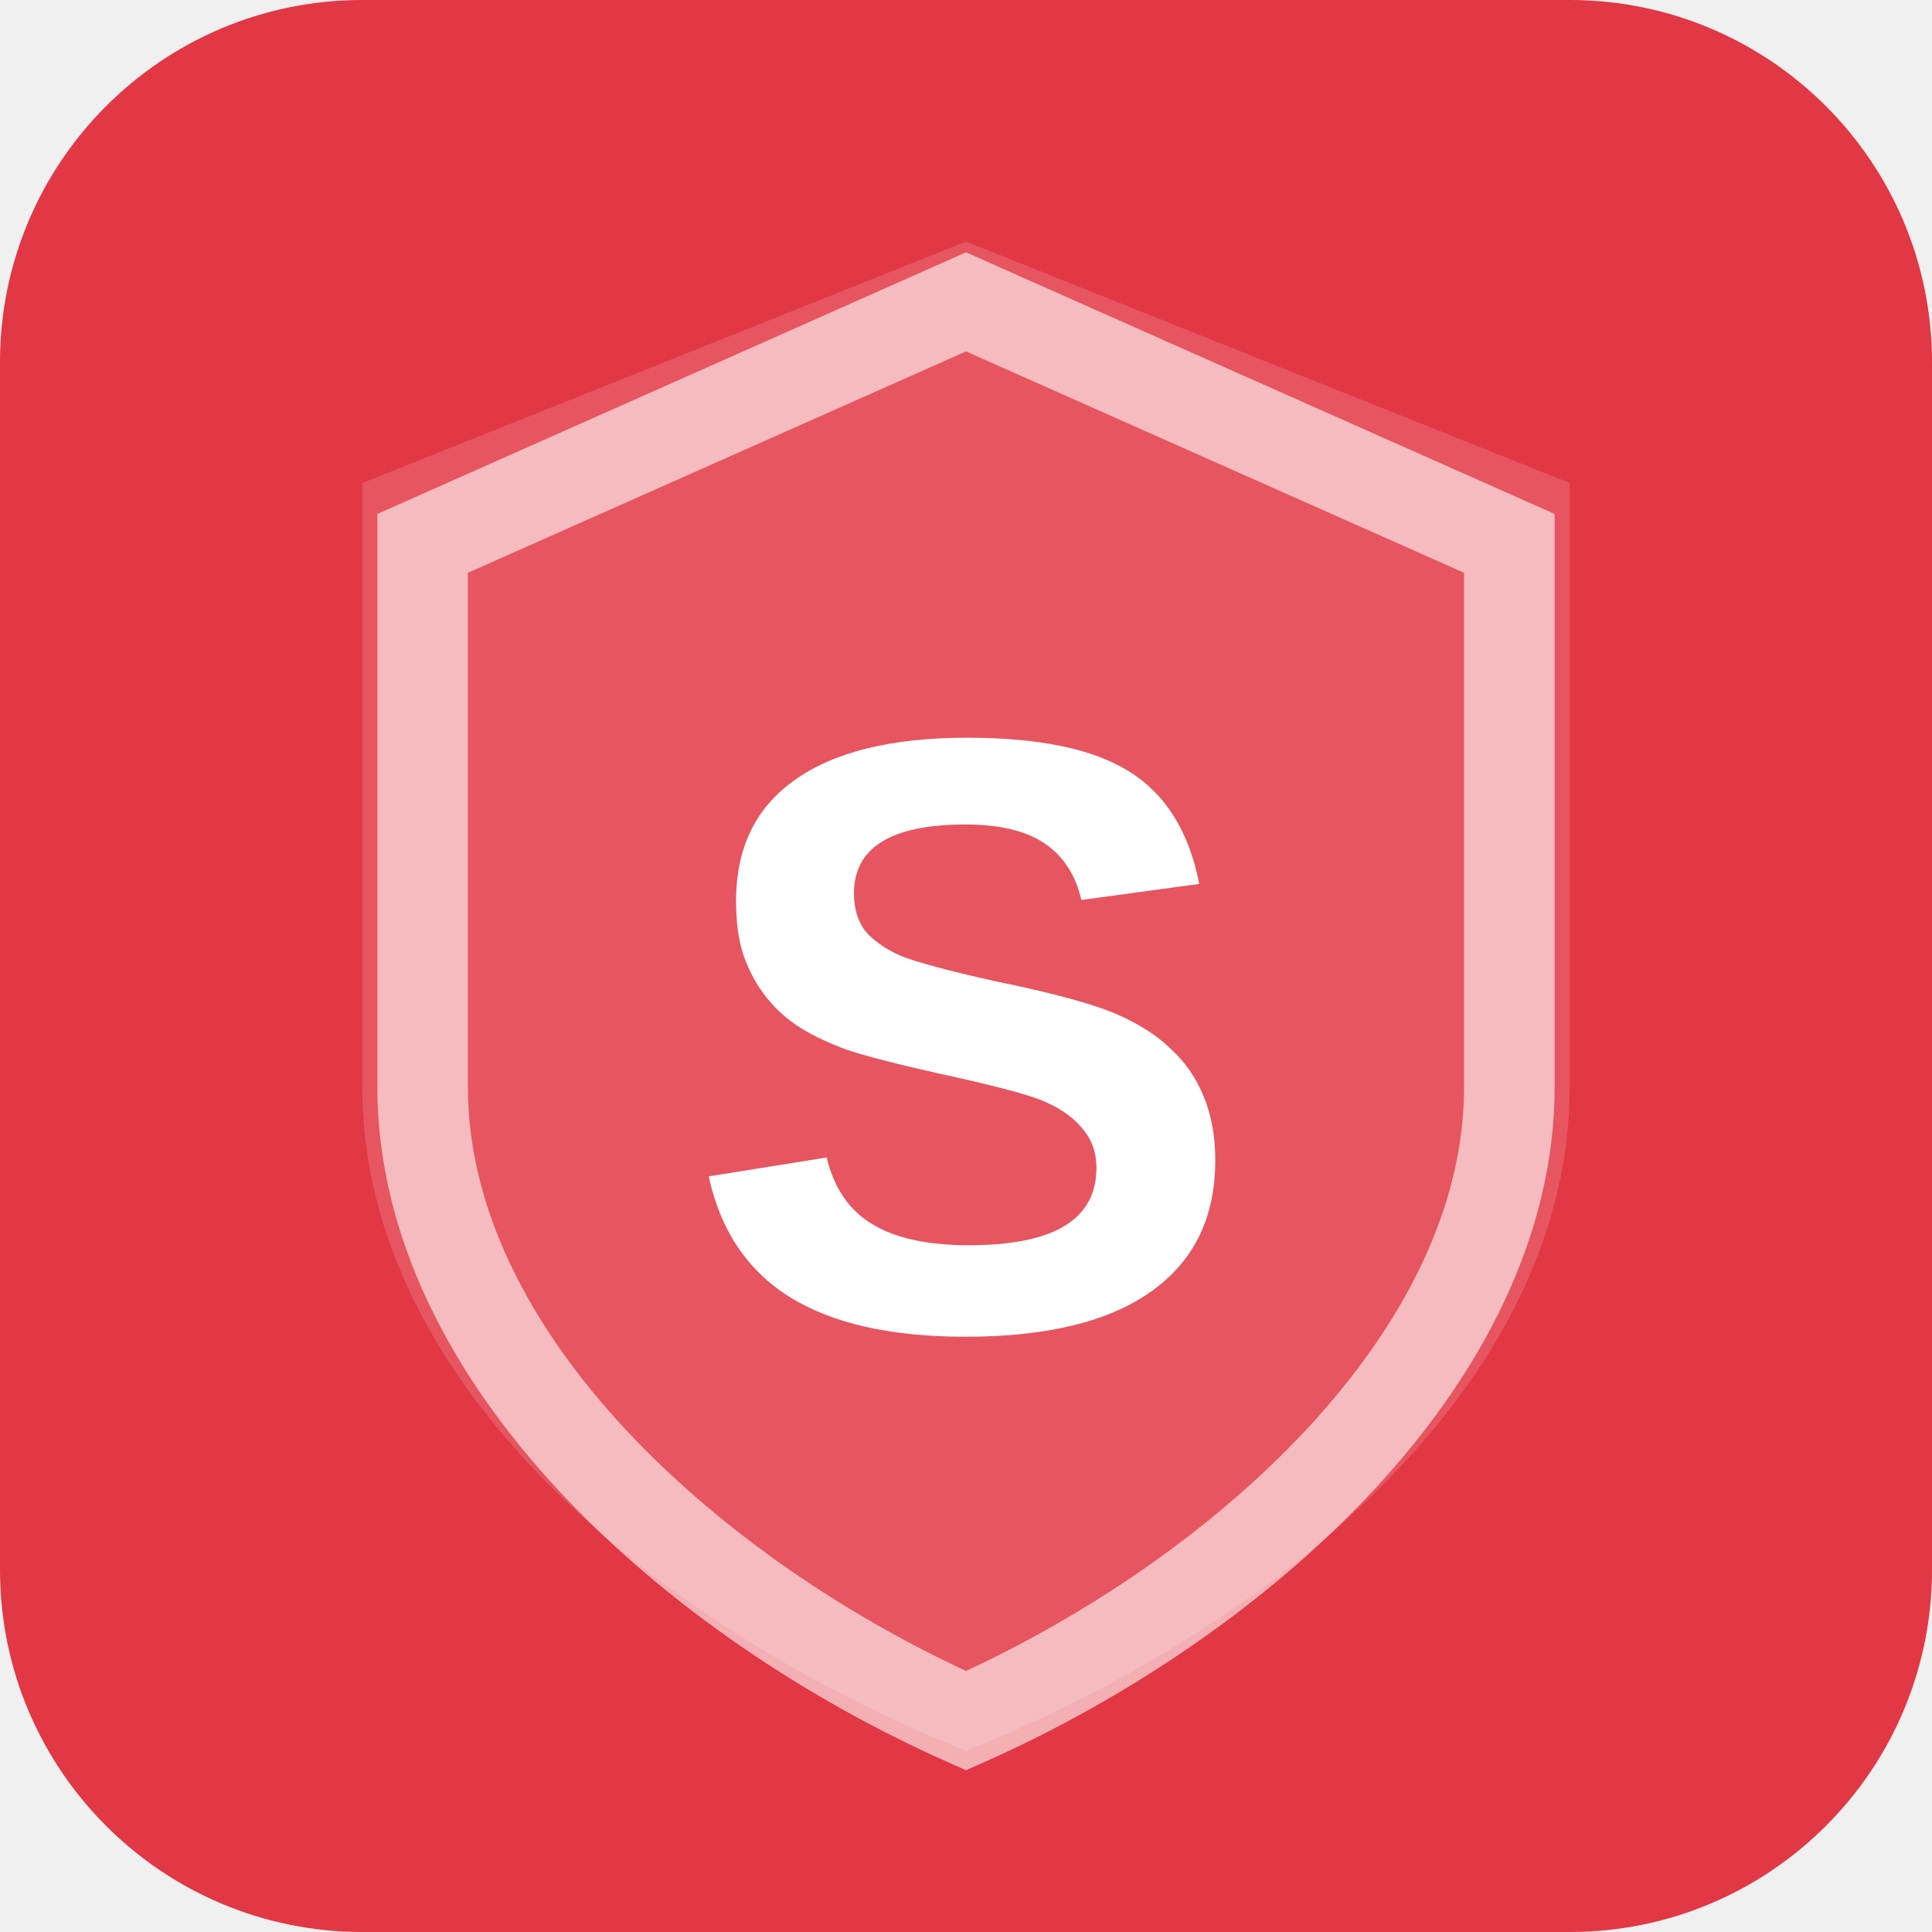
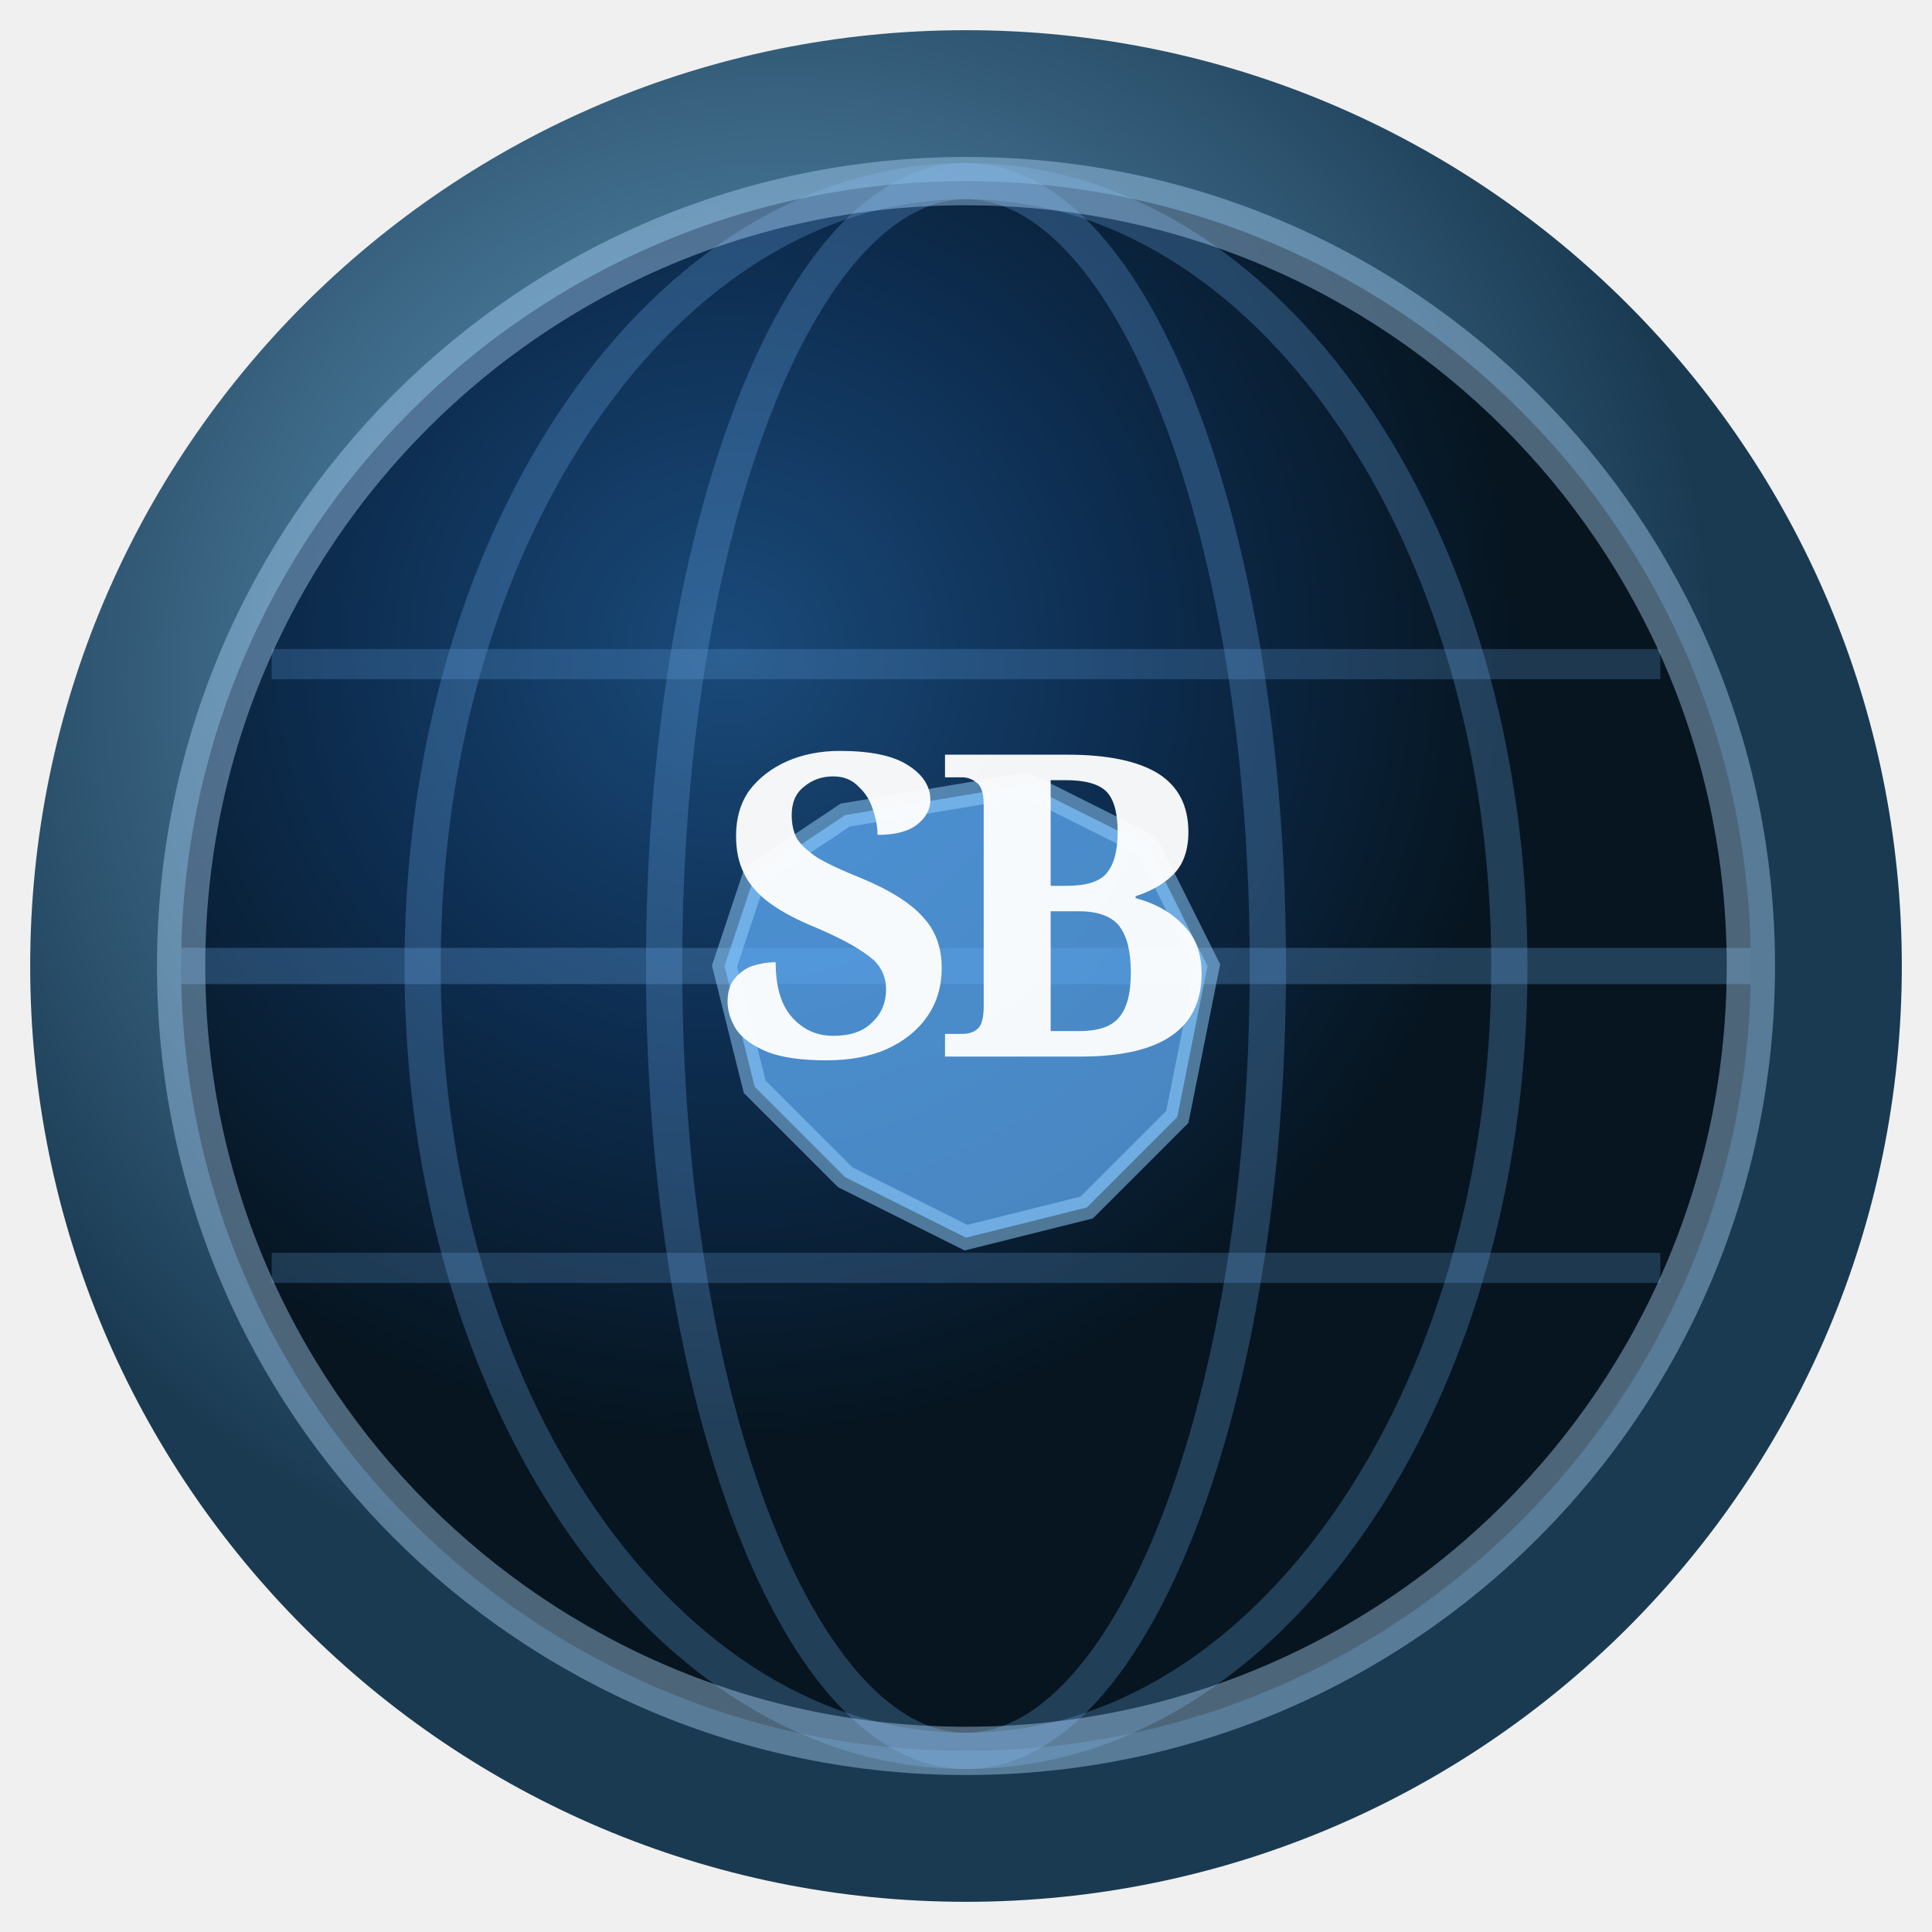
<svg xmlns="http://www.w3.org/2000/svg" viewBox="0 0 32 32">
-   <rect width="32" height="32" rx="6" fill="#e23744" />
-   <path d="M16 4 L26 8 L26 18 C26 23 21 27 16 29 C11 27 6 23 6 18 L6 8 Z" fill="white" opacity="0.15" />
-   <path d="M16 5 L25 9 L25 18 C25 22.5 20.5 26.5 16 28.5 C11.5 26.5 7 22.5 7 18 L7 9 Z" fill="none" stroke="white" stroke-width="1.5" opacity="0.6" />
-   <text x="16" y="22" font-family="Arial Black, Arial" font-weight="900" font-size="14" fill="white" text-anchor="middle">S</text>
+   <circle cx="16" cy="16" r="15.5" fill="url(#ring)" />
+   <circle cx="16" cy="16" r="13" fill="url(#globe)" />
+   <ellipse cx="16" cy="16" rx="5" ry="13" fill="none" stroke="rgba(100,160,220,0.3)" stroke-width="0.6" />
+   <ellipse cx="16" cy="16" rx="9" ry="13" fill="none" stroke="rgba(100,160,220,0.3)" stroke-width="0.6" />
+   <line x1="3" y1="16" x2="29" y2="16" stroke="rgba(100,160,220,0.3)" stroke-width="0.6" />
+   <line x1="4.5" y1="11" x2="27.5" y2="11" stroke="rgba(100,160,220,0.25)" stroke-width="0.5" />
+   <line x1="4.5" y1="21" x2="27.5" y2="21" stroke="rgba(100,160,220,0.25)" stroke-width="0.5" />
+   <path d="M14,13.5 L17,13 L19,14 L20,16 L19.5,18.5 L18,20 L16,20.5 L14,19.5 L12.5,18 L12,16 L12.5,14.5 Z" fill="rgba(100,180,255,0.7)" stroke="rgba(150,210,255,0.5)" stroke-width="0.4" />
+   <text x="16" y="17.5" font-family="Georgia, serif" font-weight="900" font-size="7" fill="white" text-anchor="middle" opacity="0.95" letter-spacing="-0.5">SB</text>
+   <circle cx="16" cy="16" r="13" fill="none" stroke="rgba(180,220,255,0.4)" stroke-width="0.8" />
+   <defs>
+     <radialGradient id="ring" cx="40%" cy="35%">
+       <stop offset="0%" stop-color="#8ab0cc" />
+       <stop offset="40%" stop-color="#4a7a9b" />
+       <stop offset="100%" stop-color="#1a3a52" />
+     </radialGradient>
+     <radialGradient id="globe" cx="35%" cy="30%">
+       <stop offset="0%" stop-color="#1a4a7a" />
+       <stop offset="50%" stop-color="#0d2d50" />
+       <stop offset="100%" stop-color="#061520" />
+     </radialGradient>
+   </defs>
</svg>
